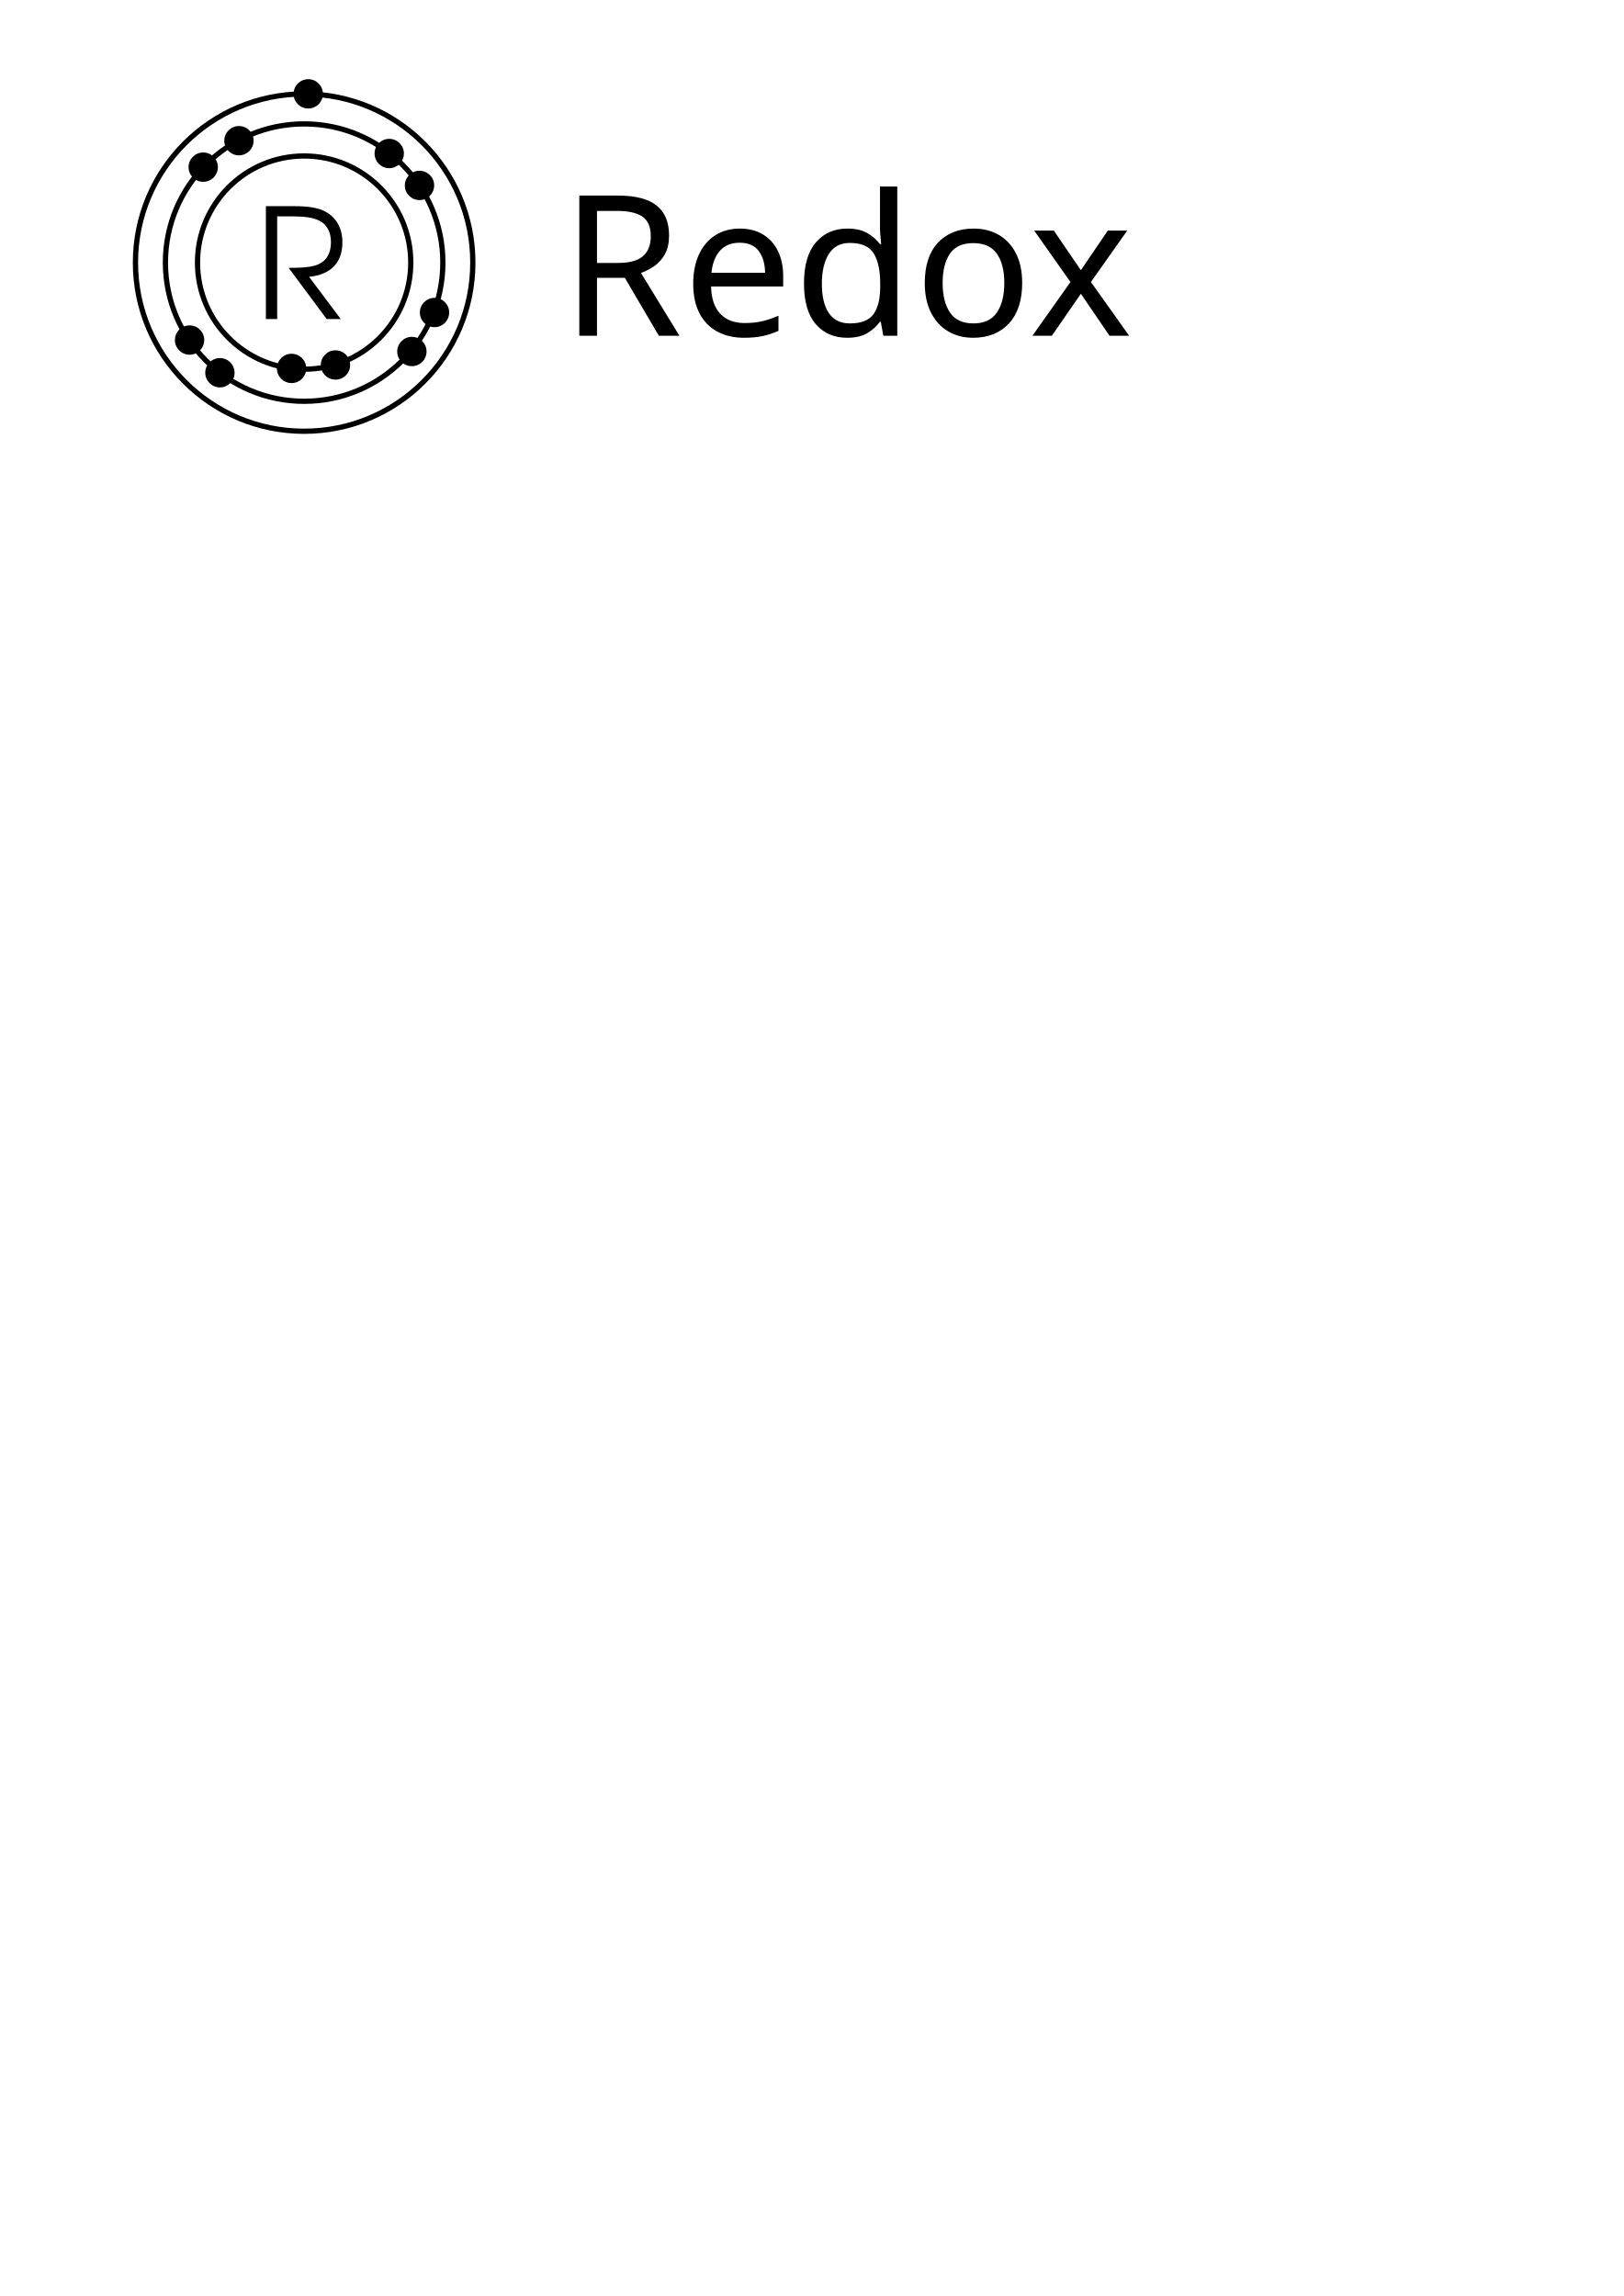
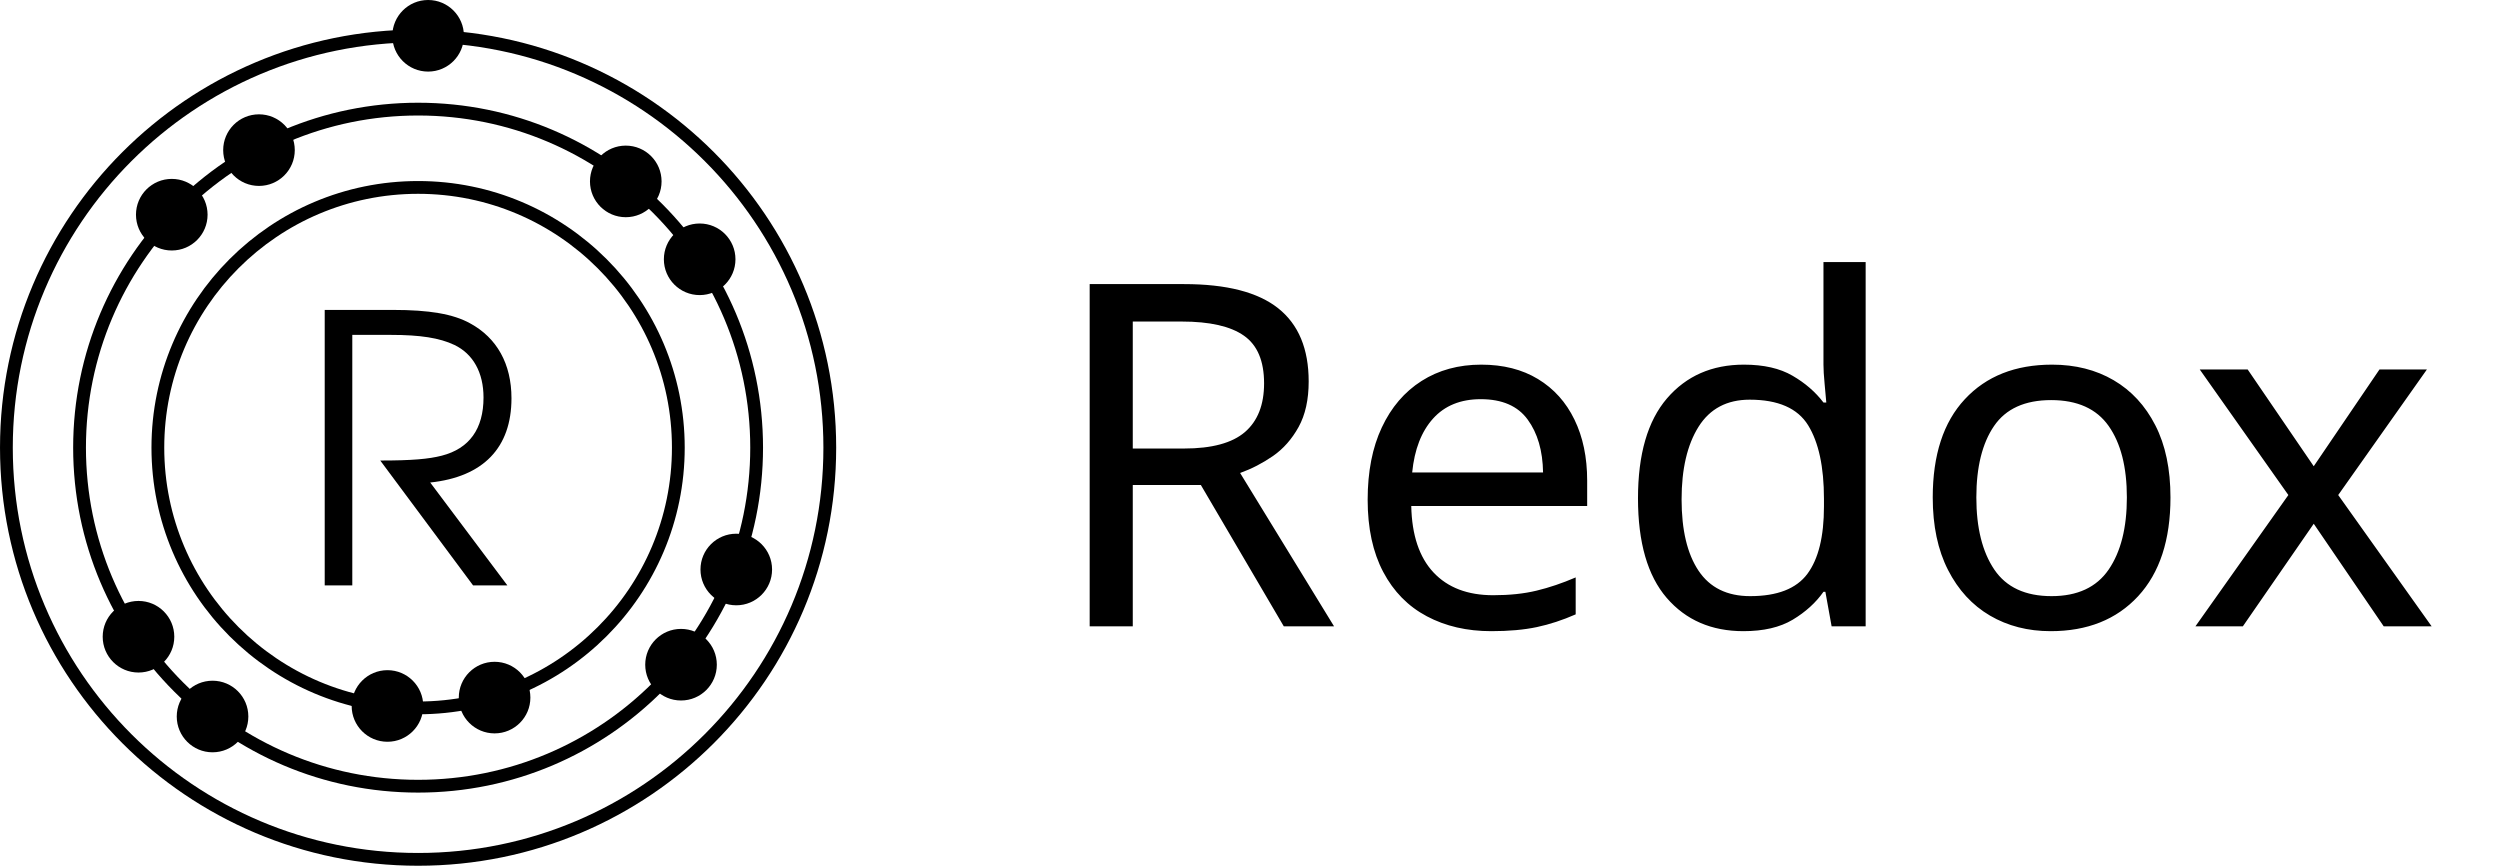
- <svg xmlns="http://www.w3.org/2000/svg" xmlns:ns1="http://www.openswatchbook.org/uri/2009/osb" width="210mm" height="297mm" viewBox="0 0 744.094 1052.362" id="svg3725" version="1.1">
+ <svg xmlns="http://www.w3.org/2000/svg" xmlns:ns1="http://www.openswatchbook.org/uri/2009/osb" width="132.486mm" height="45.88mm" viewBox="0 0 469.439 162.568" id="svg3725" version="1.1">
  <defs id="defs3727">
    <linearGradient id="linearGradient4537" ns1:paint="solid">
      <stop style="stop-color:#8787ba;stop-opacity:1;" offset="0" id="stop4539" />
    </linearGradient>
  </defs>
-   <g id="layer1" style="display:inline">
+   <g id="layer1" style="display:inline" transform="translate(-60.87087,-36.29754)">
    <circle style="opacity:1;fill:none;fill-opacity:1;fill-rule:nonzero;stroke:#000000;stroke-width:2.4;stroke-miterlimit:4;stroke-dasharray:none;stroke-opacity:1" id="path3733" cx="139.378" cy="120.358" r="63.571" />
    <circle style="opacity:1;fill:none;fill-opacity:0.966;fill-rule:nonzero;stroke:#000000;stroke-width:2.4;stroke-miterlimit:4;stroke-dasharray:none;stroke-opacity:1" id="path4545" cx="139.378" cy="120.358" r="48.866" />
    <circle style="opacity:1;fill:none;fill-opacity:0.966;fill-rule:nonzero;stroke:#000000;stroke-width:2.4;stroke-miterlimit:4;stroke-dasharray:none;stroke-opacity:1" id="path4555" cx="139.378" cy="120.358" r="77.307" />
    <g id="text10003">
      <path d="m 141.653,126.903 c 9.94,-1.05 15.26,-6.51 15.26,-15.82 0,-6.44 -2.73,-11.34 -7.77,-14.07 -3.15,-1.75 -7.63,-2.52 -14.49,-2.52 l -12.81,0 0,51.73 5.18,0 0,-47.04 7.28,0 c 5.46,0 9.1,0.56 11.9,1.89 3.5,1.68 5.46,5.18 5.46,9.87 0,5.88 -2.66,9.59 -7.84,10.92 -2.45,0.63 -5.53,0.91 -11.55,0.91 l 17.43,23.45 6.44,0 -14.49,-19.32 z" id="path4595" />
    </g>
  </g>
-   <g id="layer6" style="display:inline" />
-   <g id="layer5" style="display:inline">
+   <g id="layer6" style="display:inline" transform="translate(-60.87087,-36.29754)" />
+   <g id="layer5" style="display:inline" transform="translate(-60.87087,-36.29754)">
    <text xml:space="preserve" style="font-style:normal;font-weight:normal;font-size:40px;line-height:125%;font-family:sans-serif;letter-spacing:0px;word-spacing:0px;fill:#000000;fill-opacity:1;stroke:none;stroke-width:1px;stroke-linecap:butt;stroke-linejoin:miter;stroke-opacity:1" x="256.75" y="153.911" id="text10007">
      <tspan id="tspan10009" x="256.75" y="153.911" style="font-style:normal;font-variant:normal;font-weight:normal;font-stretch:normal;font-size:90px;line-height:125%;font-family:sans-serif;-inkscape-font-specification:'sans-serif, Normal';text-align:start;writing-mode:lr-tb;text-anchor:start">Redox</tspan>
    </text>
  </g>
-   <g id="layer4" style="display:inline">
+   <g id="layer4" style="display:inline" transform="translate(-60.87087,-36.29754)">
    <circle style="opacity:1;fill:#000000;fill-opacity:1;fill-rule:nonzero;stroke:#000000;stroke-width:0;stroke-miterlimit:4;stroke-dasharray:none;stroke-opacity:1" id="path4232-6-7-5-0-9" cx="141.261" cy="43.019" r="6.722" />
    <circle style="opacity:1;fill:#000000;fill-opacity:1;fill-rule:nonzero;stroke:#000000;stroke-width:0;stroke-miterlimit:4;stroke-dasharray:none;stroke-opacity:1" id="path4232-6-7-5-0-9-4" cx="109.5" cy="64.487" r="6.722" />
    <circle style="opacity:1;fill:#000000;fill-opacity:1;fill-rule:nonzero;stroke:#000000;stroke-width:0;stroke-miterlimit:4;stroke-dasharray:none;stroke-opacity:1" id="path4232-6-7-5-0-9-7" cx="93.125" cy="76.612" r="6.722" />
    <circle style="opacity:1;fill:#000000;fill-opacity:1;fill-rule:nonzero;stroke:#000000;stroke-width:0;stroke-miterlimit:4;stroke-dasharray:none;stroke-opacity:1" id="path4232-6-7-5-0-9-71" cx="86.875" cy="155.862" r="6.722" />
    <circle style="opacity:1;fill:#000000;fill-opacity:1;fill-rule:nonzero;stroke:#000000;stroke-width:0;stroke-miterlimit:4;stroke-dasharray:none;stroke-opacity:1" id="path4232-6-7-5-0-9-6" cx="100.78" cy="170.841" r="6.722" />
    <circle style="opacity:1;fill:#000000;fill-opacity:1;fill-rule:nonzero;stroke:#000000;stroke-width:0;stroke-miterlimit:4;stroke-dasharray:none;stroke-opacity:1" id="path4232-6-7-5-0-9-5" cx="133.625" cy="168.862" r="6.722" />
    <circle style="opacity:1;fill:#000000;fill-opacity:1;fill-rule:nonzero;stroke:#000000;stroke-width:0;stroke-miterlimit:4;stroke-dasharray:none;stroke-opacity:1" id="path4232-6-7-5-0-9-1" cx="153.741" cy="167.289" r="6.722" />
    <circle style="opacity:1;fill:#000000;fill-opacity:1;fill-rule:nonzero;stroke:#000000;stroke-width:0;stroke-miterlimit:4;stroke-dasharray:none;stroke-opacity:1" id="path4232-6-7-5-0-9-3" cx="188.75" cy="161.112" r="6.722" />
    <circle style="opacity:1;fill:#000000;fill-opacity:1;fill-rule:nonzero;stroke:#000000;stroke-width:0;stroke-miterlimit:4;stroke-dasharray:none;stroke-opacity:1" id="path4232-6-7-5-0-9-9" cx="199.125" cy="143.237" r="6.722" />
    <circle style="opacity:1;fill:#000000;fill-opacity:1;fill-rule:nonzero;stroke:#000000;stroke-width:0;stroke-miterlimit:4;stroke-dasharray:none;stroke-opacity:1" id="path4232-6-7-5-0-9-99" cx="192.25" cy="84.987" r="6.722" />
    <circle style="opacity:1;fill:#000000;fill-opacity:1;fill-rule:nonzero;stroke:#000000;stroke-width:0;stroke-miterlimit:4;stroke-dasharray:none;stroke-opacity:1" id="path4232-6-7-5-0-9-76" cx="178.375" cy="70.362" r="6.722" />
  </g>
</svg>
